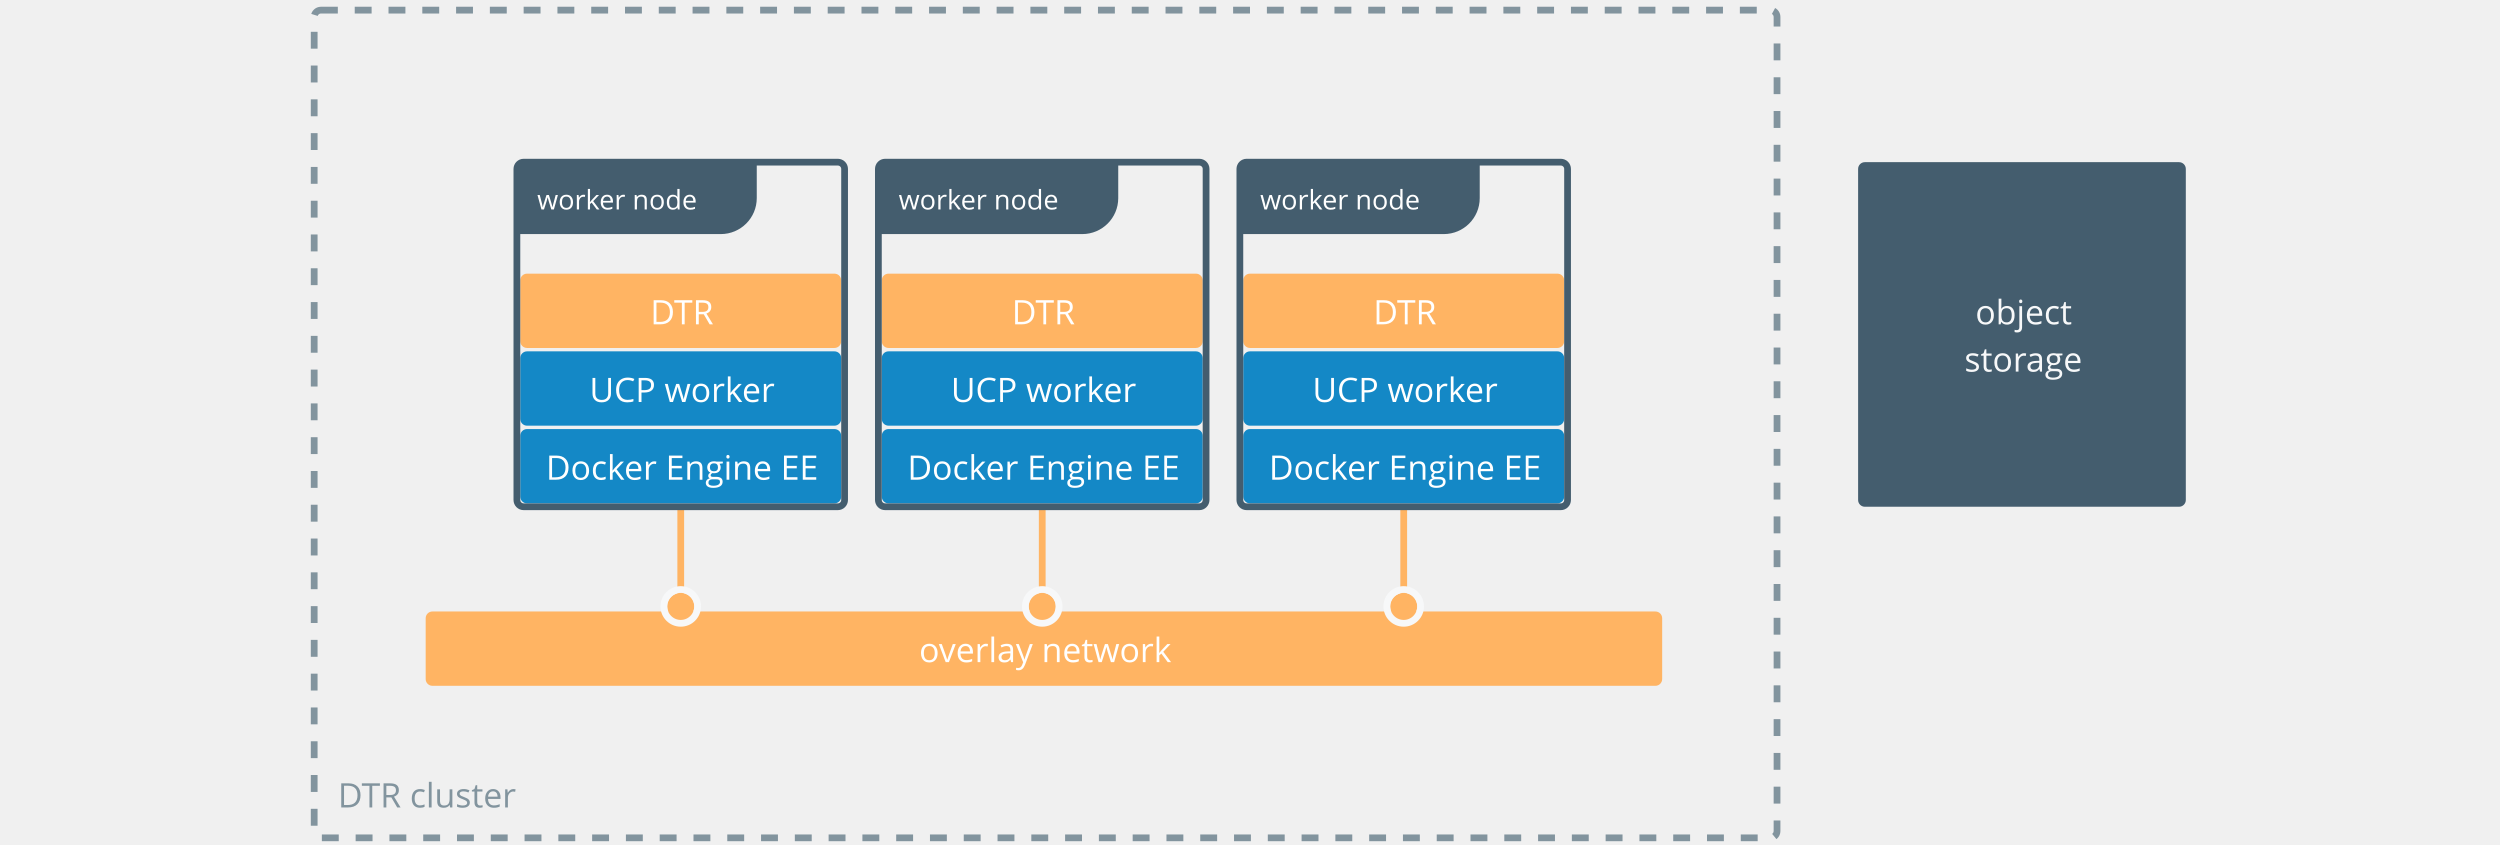
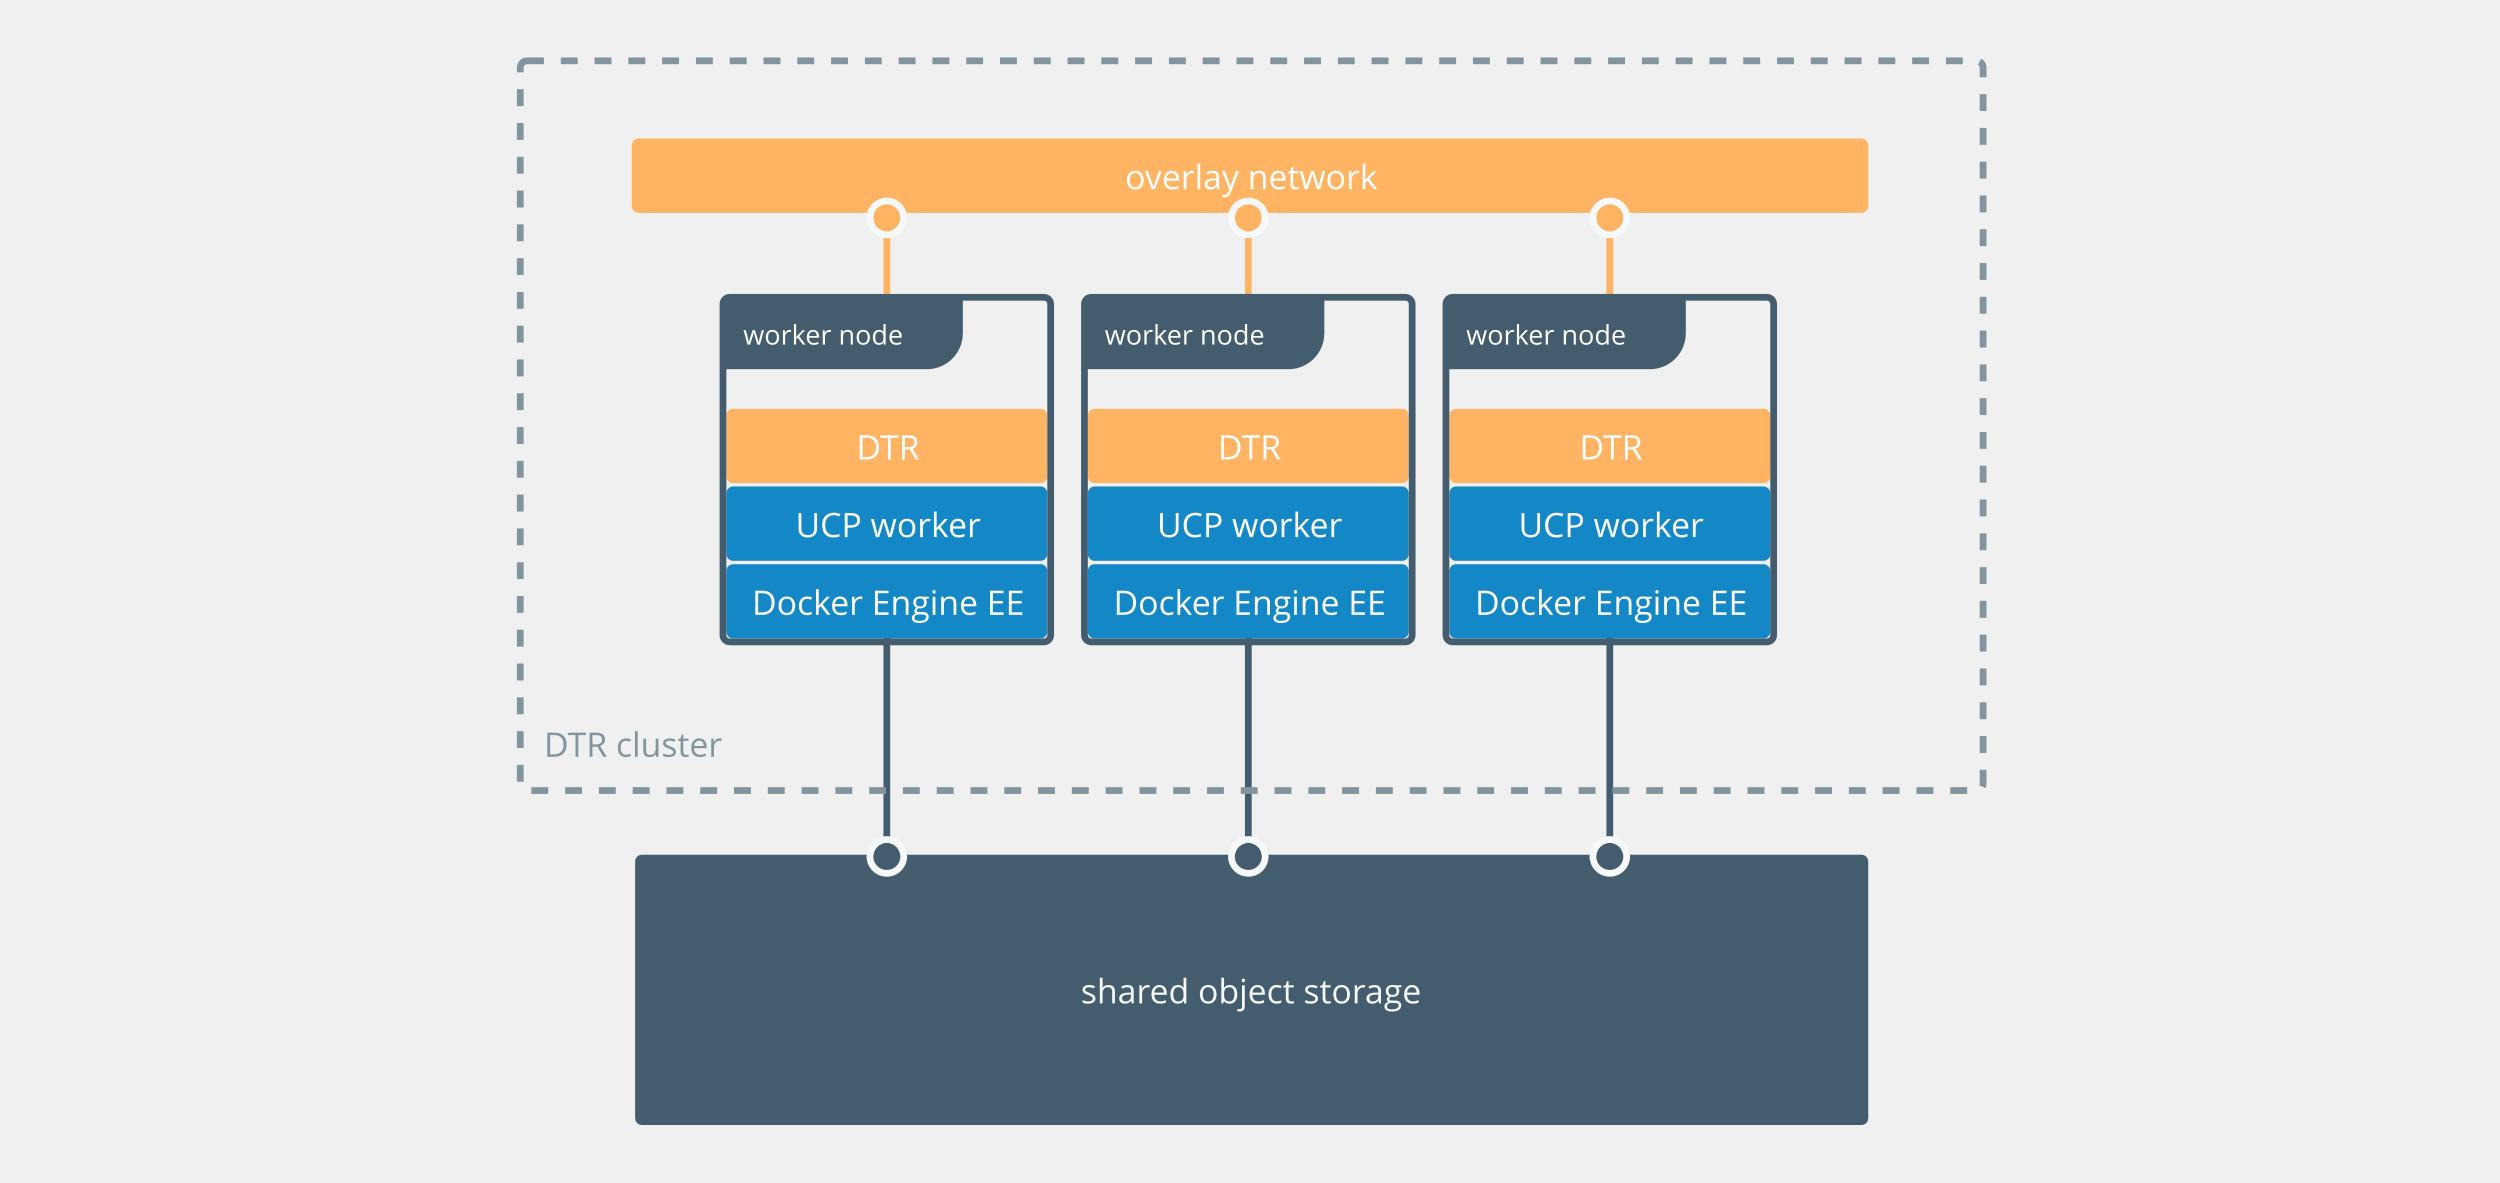
- <svg xmlns="http://www.w3.org/2000/svg" xmlns:xlink="http://www.w3.org/1999/xlink" width="740px" height="250px" viewBox="0 0 740 250" version="1.1">
+ <svg xmlns="http://www.w3.org/2000/svg" xmlns:xlink="http://www.w3.org/1999/xlink" width="740px" height="350px" viewBox="0 0 740 350" version="1.1">
  <defs>
    <circle id="path-1" cx="4" cy="4" r="4" />
    <circle id="path-2" cx="4" cy="4" r="4" />
    <circle id="path-3" cx="4" cy="4" r="4" />
+     <circle id="path-4" cx="31" cy="4" r="4" />
+     <circle id="path-5" cx="31" cy="4" r="4" />
+     <circle id="path-6" cx="31" cy="4" r="4" />
  </defs>
  <g id="dtr-diagrams" stroke="none" stroke-width="1" fill="none" fill-rule="evenodd">
-     <g id="architecture-3">
-       <g id="group" transform="translate(93, 3)">
+     <g id="configure-external-storage-1">
+       <g id="group" transform="translate(154, 18)">
+         <g id="object-storage" transform="translate(34, 235)">
+           <rect id="node-border" fill="#445D6E" x="0" y="0" width="365" height="80" rx="2" />
+           <text font-family="OpenSans, Open Sans" font-size="10" font-weight="normal" fill="#F7F8F9">
+             <tspan x="131.921" y="44">shared object storage</tspan>
+           </text>
+         </g>
        <g id="dtr">
          <text id="DTR-cluster" font-family="OpenSans-Semibold, Open Sans" font-size="10" font-weight="500" fill="#82949E">
-             <tspan x="7.025" y="236.01">DTR cluster</tspan>
+             <tspan x="7.025" y="206.01">DTR cluster</tspan>
          </text>
-           <g id="network" transform="translate(33, 178)">
+           <g id="arrows-copy" transform="translate(104, 166)">
+             <g id="arrow-copy-2" transform="translate(218.5, 37) rotate(-90) translate(-218.5, -37) translate(182, 33)">
+               <path d="M2,4 L73,4" id="Line" stroke="#445D6E" stroke-width="2" stroke-linecap="round" stroke-linejoin="round" />
+               <g id="Oval">
+                 <use fill="#445D6E" fill-rule="evenodd" xlink:href="#path-1" />
+                 <circle stroke="#F7F8F9" stroke-width="2" cx="4" cy="4" r="5" />
+               </g>
+             </g>
+             <g id="arrow-copy-3" transform="translate(111.5, 37) rotate(-90) translate(-111.5, -37) translate(75, 33)">
+               <path d="M2,4 L73,4" id="Line" stroke="#445D6E" stroke-width="2" stroke-linecap="round" stroke-linejoin="round" />
+               <g id="Oval">
+                 <use fill="#445D6E" fill-rule="evenodd" xlink:href="#path-2" />
+                 <circle stroke="#F7F8F9" stroke-width="2" cx="4" cy="4" r="5" />
+               </g>
+             </g>
+             <g id="arrow-copy-4" transform="translate(4.5, 37) rotate(-90) translate(-4.5, -37) translate(-32, 33)">
+               <path d="M2,4 L73,4" id="Line" stroke="#445D6E" stroke-width="2" stroke-linecap="round" stroke-linejoin="round" />
+               <g id="Oval">
+                 <use fill="#445D6E" fill-rule="evenodd" xlink:href="#path-3" />
+                 <circle stroke="#F7F8F9" stroke-width="2" cx="4" cy="4" r="5" />
+               </g>
+             </g>
+           </g>
+           <g id="network" transform="translate(33, 23)">
            <rect id="Rectangle-138" fill="#FFB463" x="0" y="0" width="366" height="22" rx="2" />
            <text id="overlay-network" font-family="OpenSans, Open Sans" font-size="10" font-weight="normal" fill="#FFFFFF">
              <tspan x="146.051" y="15">overlay network</tspan>
            </text>
          </g>
-           <g id="arrows" transform="translate(104, 147)">
-             <g id="arrow-copy-2" transform="translate(218.5, 17) rotate(-90) translate(-218.5, -17) translate(202, 13)">
-               <path d="M2,4 L33,4" id="Line" stroke="#FFB463" stroke-width="2" stroke-linecap="round" stroke-linejoin="round" />
+           <g id="arrows" transform="translate(104, 42)">
+             <g id="arrow-copy-2" transform="translate(218.5, 18) rotate(-90) translate(-218.5, -18) translate(201, 14)">
+               <path d="M0,4 L31,4" id="Line" stroke="#FFB463" stroke-width="2" stroke-linecap="round" stroke-linejoin="round" />
              <g id="Oval">
-                 <use fill="#FFB463" fill-rule="evenodd" xlink:href="#path-1" />
-                 <circle stroke="#F7F8F9" stroke-width="2" cx="4" cy="4" r="5" />
+                 <use fill="#FFB463" fill-rule="evenodd" xlink:href="#path-4" />
+                 <circle stroke="#F7F8F9" stroke-width="2" cx="31" cy="4" r="5" />
              </g>
            </g>
-             <g id="arrow-copy-3" transform="translate(111.5, 17) rotate(-90) translate(-111.5, -17) translate(95, 13)">
-               <path d="M2,4 L33,4" id="Line" stroke="#FFB463" stroke-width="2" stroke-linecap="round" stroke-linejoin="round" />
+             <g id="arrow-copy-3" transform="translate(111.5, 18) rotate(-90) translate(-111.5, -18) translate(94, 14)">
+               <path d="M0,4 L31,4" id="Line" stroke="#FFB463" stroke-width="2" stroke-linecap="round" stroke-linejoin="round" />
              <g id="Oval">
-                 <use fill="#FFB463" fill-rule="evenodd" xlink:href="#path-2" />
-                 <circle stroke="#F7F8F9" stroke-width="2" cx="4" cy="4" r="5" />
+                 <use fill="#FFB463" fill-rule="evenodd" xlink:href="#path-5" />
+                 <circle stroke="#F7F8F9" stroke-width="2" cx="31" cy="4" r="5" />
              </g>
            </g>
-             <g id="arrow-copy-4" transform="translate(4.5, 17) rotate(-90) translate(-4.5, -17) translate(-12, 13)">
-               <path d="M2,4 L33,4" id="Line" stroke="#FFB463" stroke-width="2" stroke-linecap="round" stroke-linejoin="round" />
+             <g id="arrow-copy-4" transform="translate(4.5, 18) rotate(-90) translate(-4.5, -18) translate(-13, 14)">
+               <path d="M0,4 L31,4" id="Line" stroke="#FFB463" stroke-width="2" stroke-linecap="round" stroke-linejoin="round" />
              <g id="Oval">
-                 <use fill="#FFB463" fill-rule="evenodd" xlink:href="#path-3" />
-                 <circle stroke="#F7F8F9" stroke-width="2" cx="4" cy="4" r="5" />
+                 <use fill="#FFB463" fill-rule="evenodd" xlink:href="#path-6" />
+                 <circle stroke="#F7F8F9" stroke-width="2" cx="31" cy="4" r="5" />
              </g>
            </g>
          </g>
-           <g id="nodes" transform="translate(60, 45)">
+           <g id="nodes" transform="translate(60, 70)">
            <g id="node-3" transform="translate(214, 0)">
              <g id="node">
                <g id="node-label">
                  <path d="M0,2.003 C0,0.897 0.898,0 1.992,0 L71,0 L71,10.645 C71,16.524 66.231,21.29 60.351,21.29 L0,21.29 L0,2.003 Z" id="Rectangle-127" fill="#445D6E" />
                  <text id="worker-node" font-family="OpenSans, Open Sans" font-size="8" font-weight="normal" fill="#FFFFFF">
                    <tspan x="6" y="14">worker node</tspan>
                  </text>
                </g>
              </g>
              <g id="engine" transform="translate(1, 79)">
                <rect id="Rectangle-138" fill="#1488C6" x="0" y="0" width="95" height="22" rx="2" />
                <text id="Docker-Engine-EE" font-family="OpenSans, Open Sans" font-size="10" font-weight="normal" fill="#FFFFFF">
                  <tspan x="7.597" y="15">Docker Engine EE</tspan>
                </text>
              </g>
              <g id="ucp" transform="translate(1, 56)">
                <rect id="Rectangle-138" fill="#1488C6" x="0" y="0" width="95" height="22" rx="2" />
                <text id="UCP-worker" font-family="OpenSans, Open Sans" font-size="10" font-weight="normal" fill="#FFFFFF">
                  <tspan x="20.476" y="15">UCP worker</tspan>
                </text>
              </g>
              <g id="dtr" transform="translate(1, 33)">
                <rect id="Rectangle-138" fill="#FFB463" x="0" y="0" width="95" height="22" rx="2" />
                <text id="DTR" font-family="OpenSans, Open Sans" font-size="10" font-weight="normal" fill="#FFFFFF">
                  <tspan x="38.498" y="15">DTR</tspan>
                </text>
              </g>
              <rect id="node-border" stroke="#445D6E" stroke-width="2" x="0" y="0" width="97" height="102" rx="2" />
            </g>
            <g id="node-2" transform="translate(107, 0)">
              <g id="node">
                <g id="node-label">
                  <path d="M0,2.003 C0,0.897 0.898,0 1.992,0 L71,0 L71,10.645 C71,16.524 66.231,21.29 60.351,21.29 L0,21.29 L0,2.003 Z" id="Rectangle-127" fill="#445D6E" />
                  <text id="worker-node" font-family="OpenSans, Open Sans" font-size="8" font-weight="normal" fill="#FFFFFF">
                    <tspan x="6" y="14">worker node</tspan>
                  </text>
                </g>
              </g>
              <g id="engine" transform="translate(1, 79)">
                <rect id="Rectangle-138" fill="#1488C6" x="0" y="0" width="95" height="22" rx="2" />
                <text id="Docker-Engine-EE" font-family="OpenSans, Open Sans" font-size="10" font-weight="normal" fill="#FFFFFF">
                  <tspan x="7.597" y="15">Docker Engine EE</tspan>
                </text>
              </g>
              <g id="ucp" transform="translate(1, 56)">
                <rect id="Rectangle-138" fill="#1488C6" x="0" y="0" width="95" height="22" rx="2" />
                <text id="UCP-worker" font-family="OpenSans, Open Sans" font-size="10" font-weight="normal" fill="#FFFFFF">
                  <tspan x="20.476" y="15">UCP worker</tspan>
                </text>
              </g>
              <g id="dtr" transform="translate(1, 33)">
                <rect id="Rectangle-138" fill="#FFB463" x="0" y="0" width="95" height="22" rx="2" />
                <text id="DTR" font-family="OpenSans, Open Sans" font-size="10" font-weight="normal" fill="#FFFFFF">
                  <tspan x="38.498" y="15">DTR</tspan>
                </text>
              </g>
              <rect id="node-border" stroke="#445D6E" stroke-width="2" x="0" y="0" width="97" height="102" rx="2" />
            </g>
            <g id="node-1">
              <g id="node">
                <g id="node-label">
                  <path d="M0,2.003 C0,0.897 0.898,0 1.992,0 L71,0 L71,10.645 C71,16.524 66.231,21.29 60.351,21.29 L0,21.29 L0,2.003 Z" id="Rectangle-127" fill="#445D6E" />
                  <text id="worker-node" font-family="OpenSans, Open Sans" font-size="8" font-weight="normal" fill="#FFFFFF">
                    <tspan x="6" y="14">worker node</tspan>
                  </text>
                </g>
              </g>
              <g id="engine" transform="translate(1, 79)">
                <rect id="Rectangle-138" fill="#1488C6" x="0" y="0" width="95" height="22" rx="2" />
                <text id="Docker-Engine-EE" font-family="OpenSans, Open Sans" font-size="10" font-weight="normal" fill="#FFFFFF">
                  <tspan x="7.597" y="15">Docker Engine EE</tspan>
                </text>
              </g>
              <g id="ucp" transform="translate(1, 56)">
                <rect id="Rectangle-138" fill="#1488C6" x="0" y="0" width="95" height="22" rx="2" />
                <text id="UCP-worker" font-family="OpenSans, Open Sans" font-size="10" font-weight="normal" fill="#FFFFFF">
                  <tspan x="20.476" y="15">UCP worker</tspan>
                </text>
              </g>
              <g id="dtr" transform="translate(1, 33)">
                <rect id="Rectangle-138" fill="#FFB463" x="0" y="0" width="95" height="22" rx="2" />
                <text id="DTR" font-family="OpenSans, Open Sans" font-size="10" font-weight="normal" fill="#FFFFFF">
                  <tspan x="38.498" y="15">DTR</tspan>
                </text>
              </g>
              <rect id="node-border" stroke="#445D6E" stroke-width="2" x="0" y="0" width="97" height="102" rx="2" />
            </g>
          </g>
-           <rect id="group" stroke="#82949E" stroke-width="2" stroke-dasharray="5,5,5,5" x="0" y="0" width="433" height="245" rx="2" />
-         </g>
-         <g id="object-storage" transform="translate(457, 45)">
-           <rect id="node-border" fill="#445D6E" x="0" y="0" width="97" height="102" rx="2" />
-           <text font-family="OpenSans, Open Sans" font-size="10" font-weight="normal" fill="#F7F8F9">
-             <tspan x="34.701" y="48">object</tspan>
-             <tspan x="31.463" y="62">storage</tspan>
-           </text>
+           <rect id="group" stroke="#82949E" stroke-width="2" stroke-dasharray="5,5,5,5" x="0" y="0" width="433" height="216" rx="2" />
        </g>
      </g>
    </g>
  </g>
</svg>
